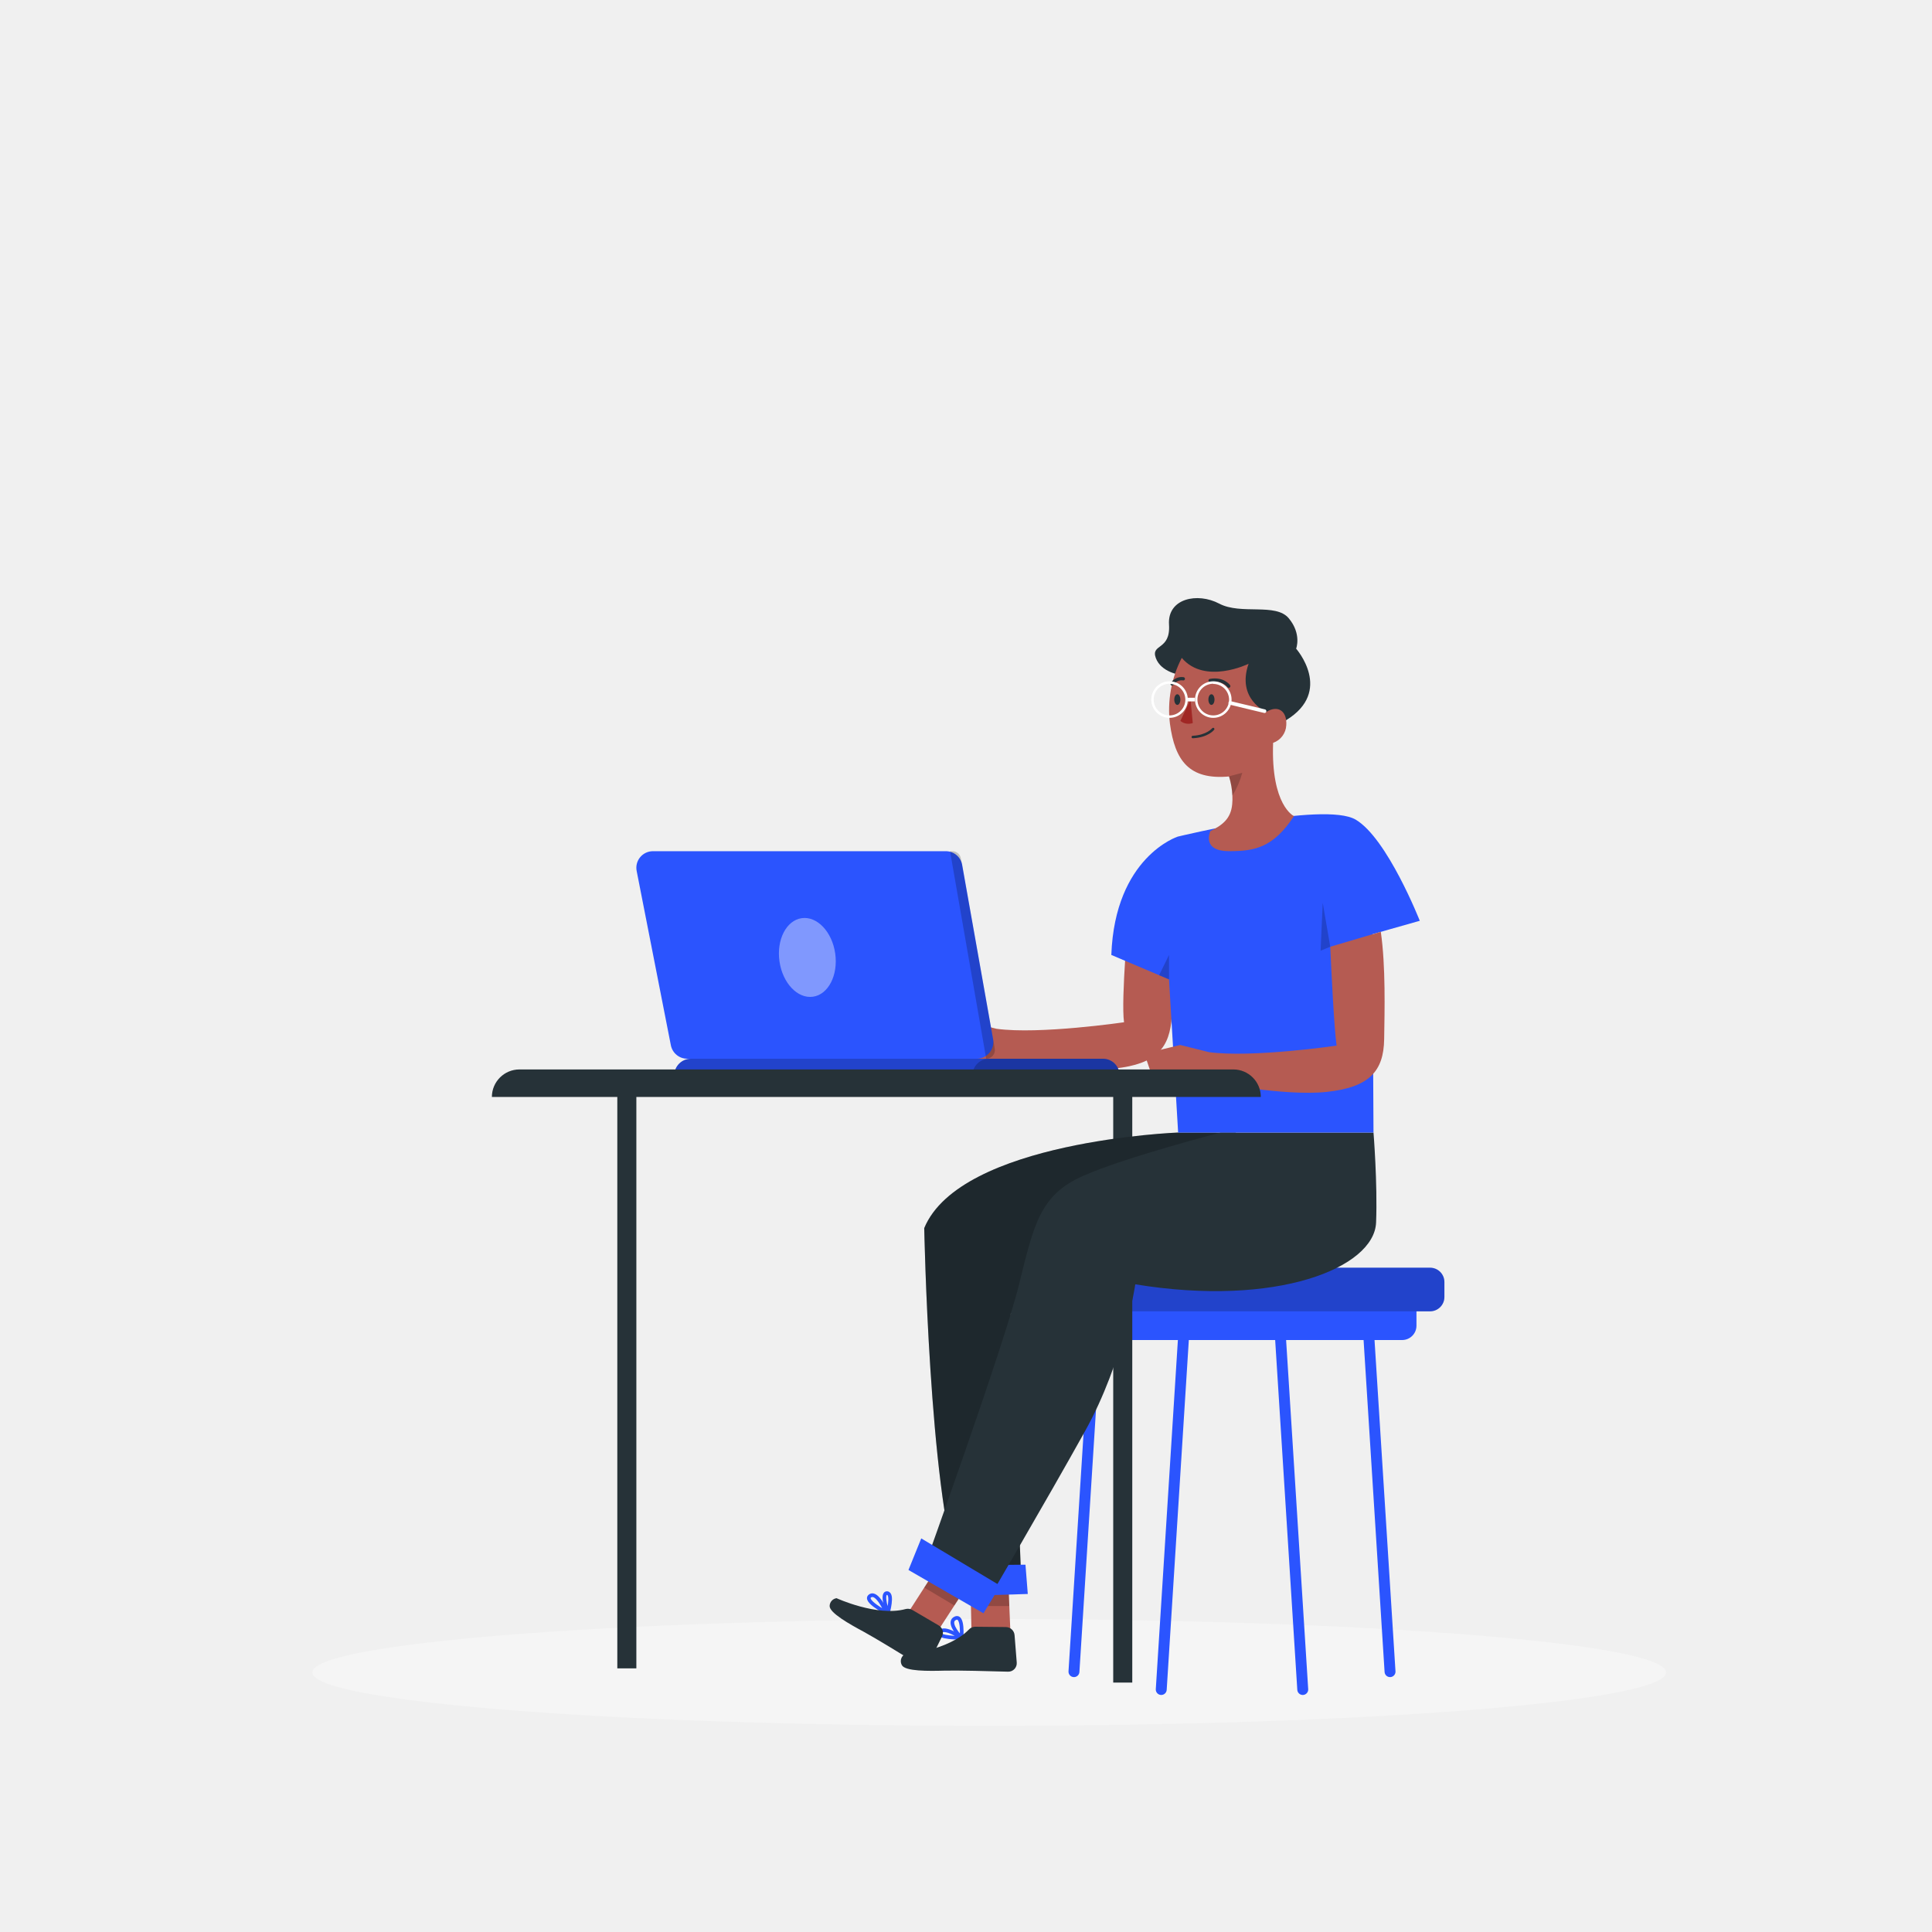
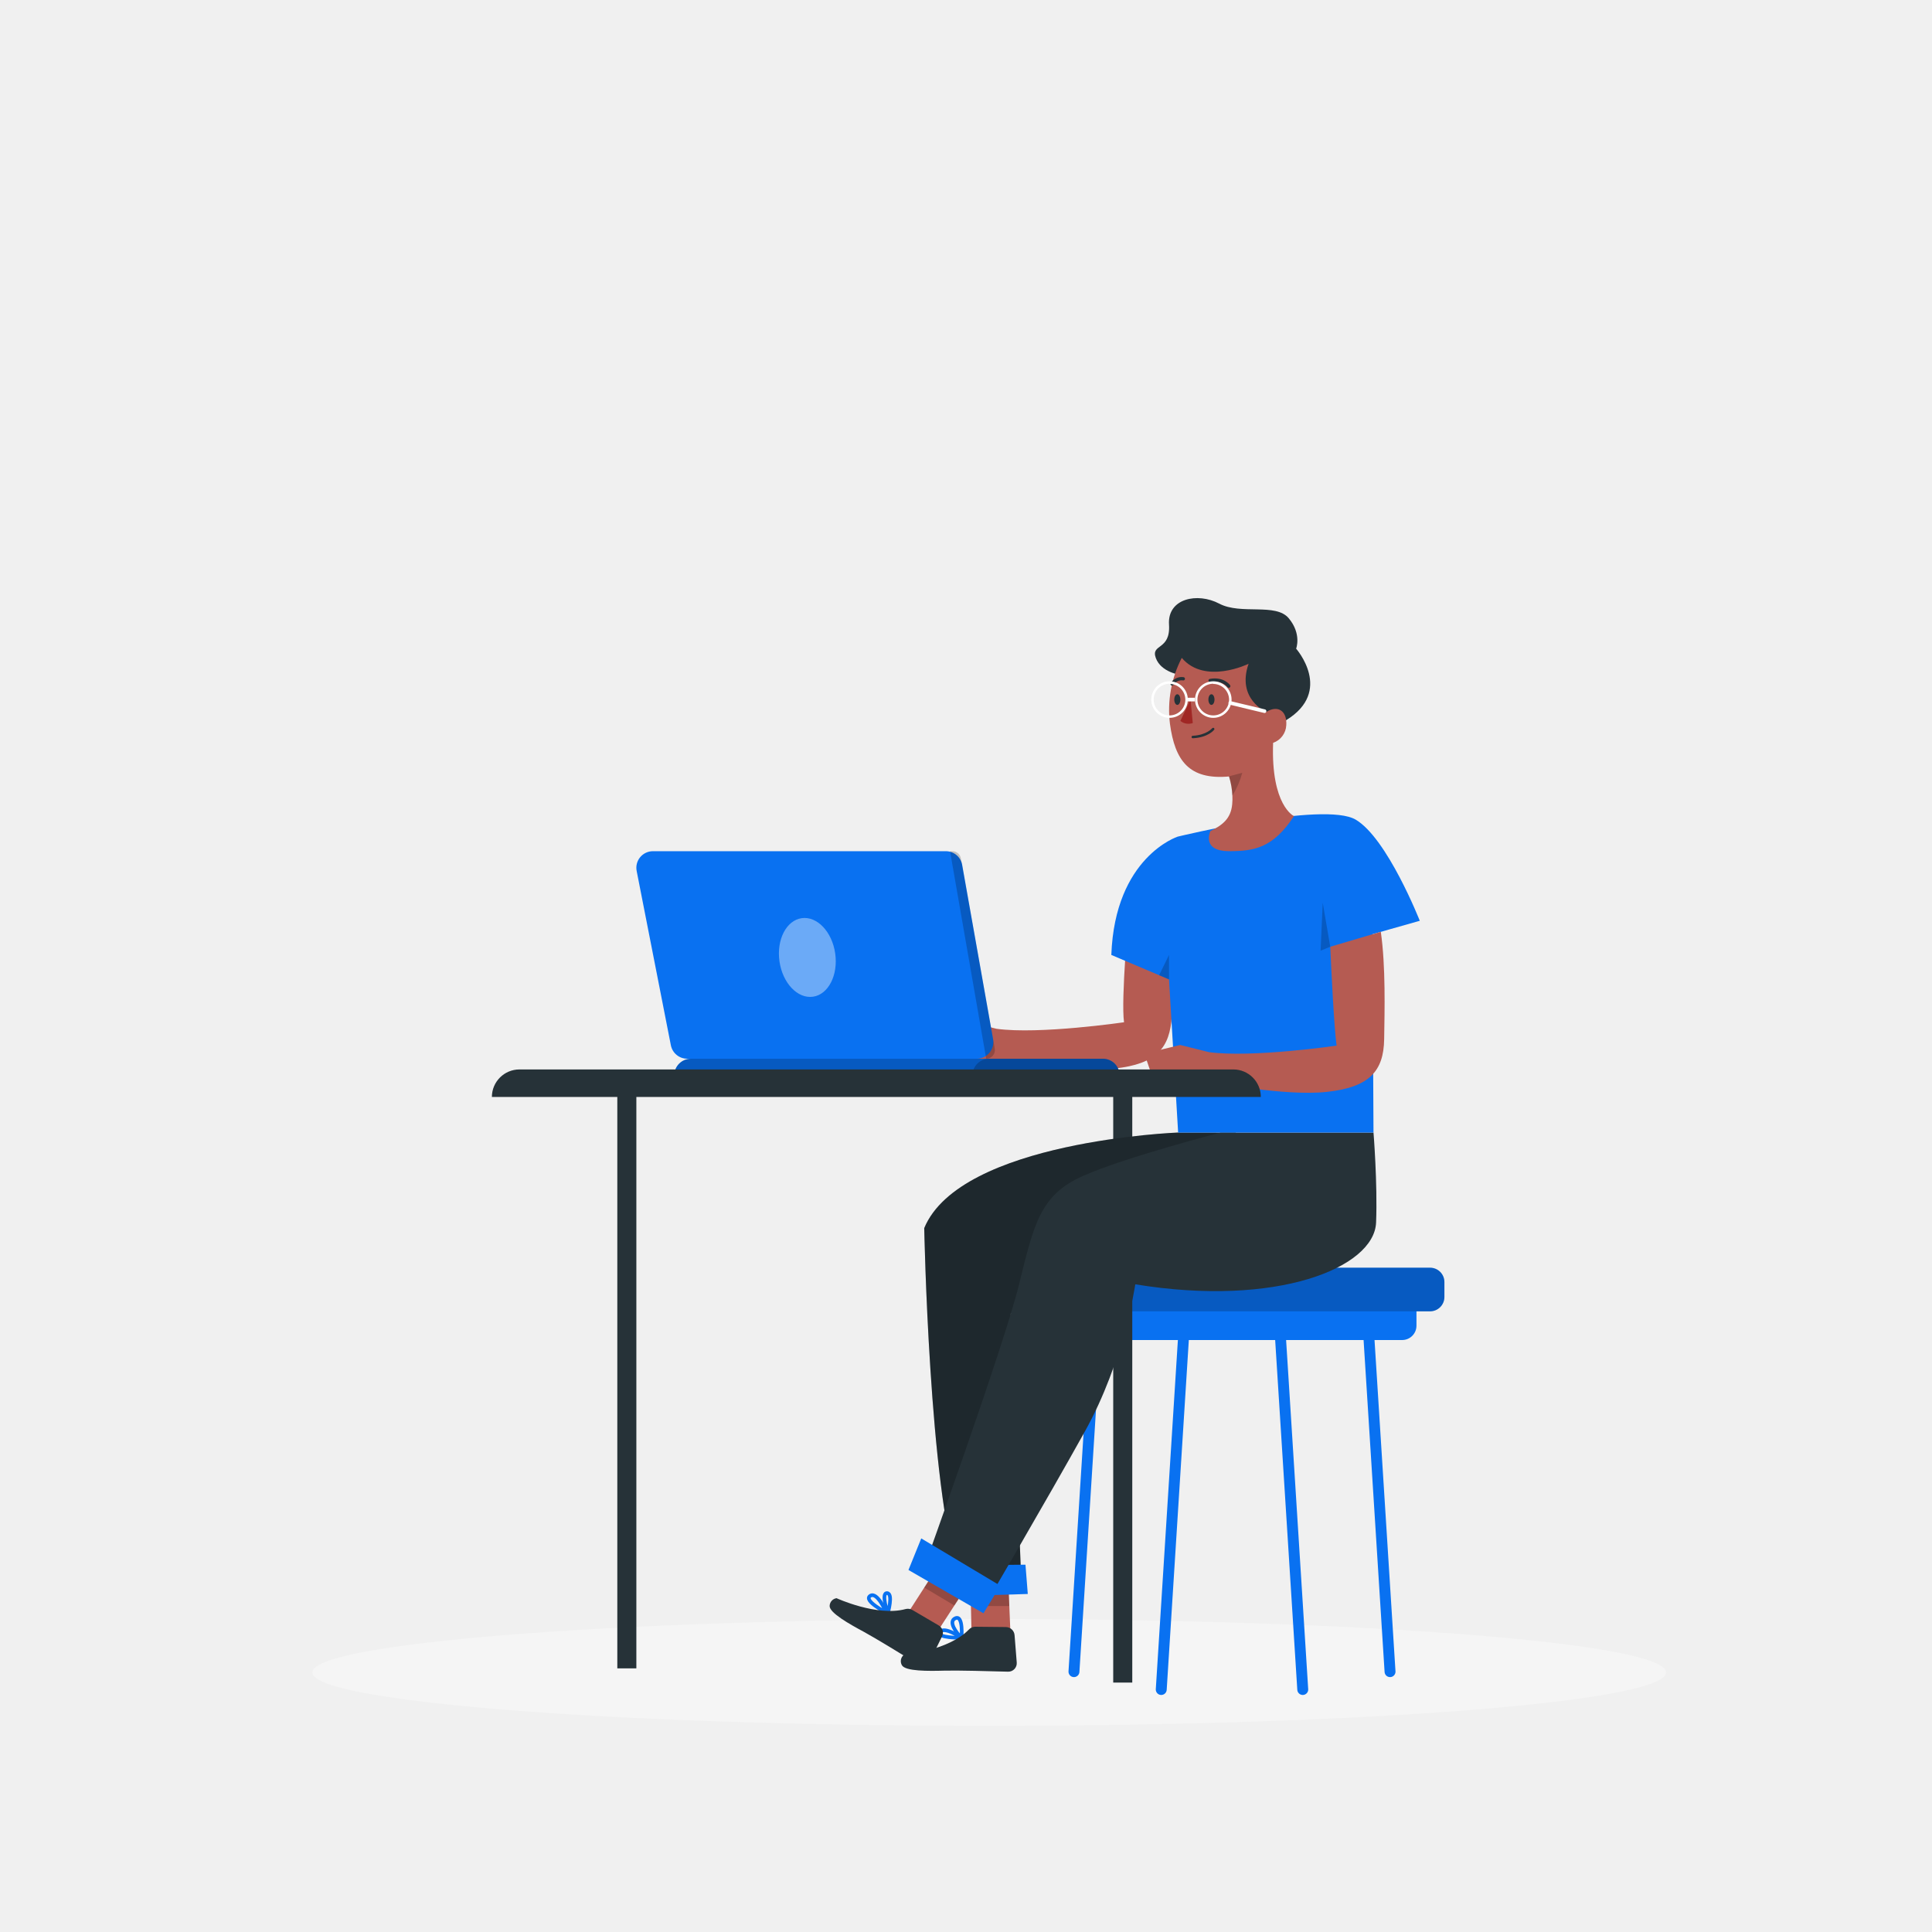
<svg xmlns="http://www.w3.org/2000/svg" viewBox="0 0 500 500">
-   <g id="freepik--Shadow--inject-250">
+   <g id="freepik--Shadow--inject-148">
    <ellipse cx="256" cy="432.82" rx="175.17" ry="13.82" style="fill:#f5f5f5" />
  </g>
-   <g id="freepik--Character--inject-250">
+   <g id="freepik--Character--inject-148">
    <rect x="159.75" y="277.69" width="4.93" height="154.07" transform="translate(324.44 709.46) rotate(180)" style="fill:#263238" />
-     <path d="M285.17,335.52h81.42a0,0,0,0,1,0,0v11.29a0,0,0,0,1,0,0H285.17a3.71,3.71,0,0,1-3.71-3.71v-3.87A3.71,3.71,0,0,1,285.17,335.52Z" transform="translate(648.04 682.32) rotate(180)" style="fill:#2B54FE" />
-     <line x1="359.74" y1="432.62" x2="353.84" y2="339.37" style="fill:none;stroke:#2B54FE;stroke-linecap:round;stroke-linejoin:round;stroke-width:2.826px" />
-     <line x1="337.15" y1="437.24" x2="331.25" y2="343.99" style="fill:none;stroke:#2B54FE;stroke-linecap:round;stroke-linejoin:round;stroke-width:2.826px" />
-     <line x1="277.94" y1="432.62" x2="283.84" y2="339.37" style="fill:none;stroke:#2B54FE;stroke-linecap:round;stroke-linejoin:round;stroke-width:2.826px" />
-     <line x1="300.53" y1="437.24" x2="306.43" y2="343.99" style="fill:none;stroke:#2B54FE;stroke-linecap:round;stroke-linejoin:round;stroke-width:2.826px" />
-     <path d="M292.39,328.08h81.42a0,0,0,0,1,0,0v11.29a0,0,0,0,1,0,0H292.39a3.71,3.71,0,0,1-3.71-3.71v-3.87A3.71,3.71,0,0,1,292.39,328.08Z" transform="translate(662.49 667.45) rotate(180)" style="fill:#2B54FE" />
+     <path d="M285.17,335.52h81.42a0,0,0,0,1,0,0v11.29a0,0,0,0,1,0,0H285.17a3.71,3.71,0,0,1-3.71-3.71v-3.87A3.71,3.71,0,0,1,285.17,335.52Z" transform="translate(648.04 682.32) rotate(180)" style="fill:#0971F1" />
+     <line x1="359.74" y1="432.62" x2="353.84" y2="339.37" style="fill:none;stroke:#0971F1;stroke-linecap:round;stroke-linejoin:round;stroke-width:2.826px" />
+     <line x1="337.15" y1="437.24" x2="331.25" y2="343.99" style="fill:none;stroke:#0971F1;stroke-linecap:round;stroke-linejoin:round;stroke-width:2.826px" />
+     <line x1="277.94" y1="432.62" x2="283.84" y2="339.37" style="fill:none;stroke:#0971F1;stroke-linecap:round;stroke-linejoin:round;stroke-width:2.826px" />
+     <line x1="300.53" y1="437.24" x2="306.43" y2="343.99" style="fill:none;stroke:#0971F1;stroke-linecap:round;stroke-linejoin:round;stroke-width:2.826px" />
+     <path d="M292.39,328.08h81.42a0,0,0,0,1,0,0v11.29a0,0,0,0,1,0,0H292.39a3.71,3.71,0,0,1-3.71-3.71v-3.87A3.71,3.71,0,0,1,292.39,328.08Z" transform="translate(662.49 667.45) rotate(180)" style="fill:#0971F1" />
    <path d="M292.39,328.08h81.42a0,0,0,0,1,0,0v11.29a0,0,0,0,1,0,0H292.39a3.71,3.71,0,0,1-3.71-3.71v-3.87A3.71,3.71,0,0,1,292.39,328.08Z" transform="translate(662.49 667.45) rotate(180)" style="opacity:0.2" />
    <rect x="288.1" y="281.37" width="4.93" height="154.07" transform="translate(581.13 716.82) rotate(180)" style="fill:#263238" />
    <path d="M304.9,293.1s-56.35,2.12-65.71,24.74c0,0,1.3,67.37,8.84,89.48l16.13-1.83L261.58,340l58.29-46.88Z" style="fill:#263238" />
    <path d="M304.9,293.1s-56.35,2.12-65.71,24.74c0,0,1.3,67.37,8.84,89.48l16.13-1.83L261.58,340l58.29-46.88Z" style="opacity:0.2" />
    <polygon points="261.49 422.35 251.42 422.35 251.28 415.64 251.18 410.38 261.02 410.98 261.21 415.64 261.49 422.35" style="fill:#b55b52" />
    <polygon points="261.21 415.64 251.28 415.64 251.18 410.38 261.02 410.98 261.21 415.64" style="opacity:0.2" />
-     <polygon points="265.99 412.52 244.43 413.17 240.5 405.17 265.39 404.94 265.99 412.52" style="fill:#2B54FE" />
-     <path d="M248.84,423.87s.52-5.91-1.54-5.09S247.54,422.62,248.84,423.87Z" style="fill:none;stroke:#2B54FE;stroke-miterlimit:10;stroke-width:0.942px" />
-     <path d="M248.84,423.87s-4.43-3.1-5.56-1.52S248.84,423.87,248.84,423.87Z" style="fill:none;stroke:#2B54FE;stroke-miterlimit:10;stroke-width:0.942px" />
+     <polygon points="265.99 412.52 244.43 413.17 240.5 405.17 265.39 404.94 265.99 412.52" style="fill:#0971F1" />
+     <path d="M248.84,423.87s.52-5.91-1.54-5.09S247.54,422.62,248.84,423.87Z" style="fill:none;stroke:#0971F1;stroke-miterlimit:10;stroke-width:0.942px" />
+     <path d="M248.84,423.87s-4.43-3.1-5.56-1.52S248.84,423.87,248.84,423.87Z" style="fill:none;stroke:#0971F1;stroke-miterlimit:10;stroke-width:0.942px" />
    <path d="M252.35,421l8,.08a2.28,2.28,0,0,1,2.22,2.1l.56,7.07a2.19,2.19,0,0,1-2.23,2.38c-4.33-.13-13.24-.36-16.4-.27-4.23.12-10.24.19-11.1-1.42a2.09,2.09,0,0,1,.51-2.66s11.53-1.07,16.83-6.55A2.27,2.27,0,0,1,252.35,421Z" style="fill:#263238" />
    <path d="M355.46,293.1s1.07,13.13.67,23.28c-.46,11.7-25.65,22-62.32,16,0,0-2.86,19.77-13,38s-26,45.26-26,45.26l-15.6-10.15s20.54-57,24.45-72.82,5.46-23.41,16.64-28.35,35.63-11.22,35.63-11.22Z" style="fill:#263238" />
    <polygon points="248.84 412.66 246.99 415.5 242.92 421.77 235.11 417.22 239.2 410.86 240.79 408.4 248.84 412.66" style="fill:#b55b52" />
    <polygon points="248.84 412.66 246.99 415.5 239.2 410.86 240.79 408.4 248.84 412.66" style="opacity:0.2" />
-     <polygon points="258.87 410.38 238.42 398.14 235.11 406.31 254.52 417.52 258.87 410.38" style="fill:#2B54FE" />
-     <path d="M229.76,417.52s1.49-5.12-.18-5.22S229.76,417.52,229.76,417.52Z" style="fill:none;stroke:#2B54FE;stroke-miterlimit:10;stroke-width:0.942px" />
-     <path d="M229.37,417.33s-2.31-5.56-4.17-4.32S229.37,417.33,229.37,417.33Z" style="fill:none;stroke:#2B54FE;stroke-miterlimit:10;stroke-width:0.942px" />
+     <polygon points="258.87 410.38 238.42 398.14 235.11 406.31 254.52 417.52 258.87 410.38" style="fill:#0971F1" />
+     <path d="M229.76,417.52s1.49-5.12-.18-5.22S229.76,417.52,229.76,417.52Z" style="fill:none;stroke:#0971F1;stroke-miterlimit:10;stroke-width:0.942px" />
+     <path d="M229.37,417.33s-2.31-5.56-4.17-4.32S229.37,417.33,229.37,417.33Z" style="fill:none;stroke:#0971F1;stroke-miterlimit:10;stroke-width:0.942px" />
    <path d="M236.12,416.66l6.82,4a2.19,2.19,0,0,1,.85,2.87l-3.09,6.27a2.21,2.21,0,0,1-3.13.9c-3.67-2.26-11.24-6.89-14-8.38-3.72-2-8.93-4.92-8.86-6.71a2.08,2.08,0,0,1,1.79-2s10.48,4.82,17.83,2.82A2.33,2.33,0,0,1,236.12,416.66Z" style="fill:#263238" />
    <path d="M292.16,235.72s-2.1,22.94-1.26,28.84c0,0-21.92,3.21-33,1.69l-7.42-1.86-9.28,2.27,2.53,7.35h7.42s5.4,1.52,7.76,0c0,0,18.55,3.71,29.51,2.53s14.36-5.35,14.85-13.66c.46-8,5.73-25.82,1.52-29.87Z" style="fill:#b55b52" />
-     <path d="M367.44,238.3s-8.41-21.36-16.59-26.18-46.06,4.4-46.06,4.4-16.25,5.23-17.18,30.62l14.93,6.33,2.36,39.63h50.56l-.27-51.33Z" style="fill:#2B54FE" />
+     <path d="M367.44,238.3s-8.41-21.36-16.59-26.18-46.06,4.4-46.06,4.4-16.25,5.23-17.18,30.62l14.93,6.33,2.36,39.63h50.56l-.27-51.33Z" style="fill:#0971F1" />
    <path d="M305.48,174.66s-5-.63-6.36-4.38,3.86-1.86,3.42-8.64,7.35-8.4,13-5.42,14.62-.27,18,3.8,1.9,7.86,1.9,7.86,9.72,11-2.6,18.51S305.48,174.66,305.48,174.66Z" style="fill:#263238" />
    <path d="M334.88,211.21c-5.4,8.23-10.26,9.08-16.77,9.07-7.31,0-4.86-5.19-4.86-5.19,3.06-1.53,5.29-3.17,5.64-6.94a14.88,14.88,0,0,0,.05-2.2,19.54,19.54,0,0,0-.87-5c-10.35.94-14-4.11-15.29-13.64a29.33,29.33,0,0,1,3.06-17.05c6,7.06,17.29,1.53,17.29,1.53-3.17,9.17,4.59,12.46,4.59,12.46,3-1.88,5.4-.24,5.17,3.41a5.1,5.1,0,0,1-3.41,4.59C328.89,208.5,334.88,211.21,334.88,211.21Z" style="fill:#b55b52" />
    <path d="M308.69,191.06a.32.32,0,0,1-.32-.3.32.32,0,0,1,.3-.34c3.62-.19,5-1.93,5.05-1.95a.31.31,0,0,1,.44-.05.32.32,0,0,1,.06.45c-.06.08-1.58,2-5.51,2.19Z" style="fill:#263238" />
    <path d="M308.69,187.12l-.59-6.07-2.62,5.52A3.28,3.28,0,0,0,308.69,187.12Z" style="fill:#a02724" />
    <path d="M312.73,181.05c0,.76.35,1.38.79,1.38s.79-.62.79-1.38-.35-1.38-.79-1.38S312.73,180.29,312.73,181.05Z" style="fill:#263238" />
    <ellipse cx="304.69" cy="181.05" rx="0.79" ry="1.38" style="fill:#263238" />
    <path d="M318,178a.41.41,0,0,1-.35-.18c-.05-.08-1.36-1.84-4.4-1.28a.42.42,0,0,1-.5-.34.44.44,0,0,1,.34-.5c3.6-.66,5.19,1.53,5.26,1.63a.43.43,0,0,1-.35.67Z" style="fill:#263238" />
    <path d="M303.35,177.44a.46.46,0,0,1-.2-.05.42.42,0,0,1-.18-.57,3.31,3.31,0,0,1,3.33-1.57.42.42,0,0,1,.36.48.41.41,0,0,1-.47.36,2.48,2.48,0,0,0-2.46,1.12A.45.45,0,0,1,303.35,177.44Z" style="fill:#263238" />
    <path d="M302.67,185.78a4.73,4.73,0,1,1,4.74-4.73A4.73,4.73,0,0,1,302.67,185.78Zm0-8.83a4.1,4.1,0,1,0,4.1,4.1A4.1,4.1,0,0,0,302.67,177Z" style="fill:#fff" />
    <path d="M314,185.78a4.73,4.73,0,1,1,4.73-4.73A4.74,4.74,0,0,1,314,185.78Zm0-8.83a4.1,4.1,0,1,0,4.09,4.1A4.11,4.11,0,0,0,314,177Z" style="fill:#fff" />
    <line x1="307.41" y1="181.05" x2="309.23" y2="181.05" style="fill:none;stroke:#fff;stroke-miterlimit:10;stroke-width:0.942px" />
    <line x1="318.39" y1="181.92" x2="327.26" y2="184.05" style="fill:none;stroke:#fff;stroke-linecap:round;stroke-linejoin:round;stroke-width:0.942px" />
    <path d="M321.5,200a22.6,22.6,0,0,1-2.56,5.91,19.54,19.54,0,0,0-.87-5Z" style="opacity:0.2" />
    <polygon points="302.54 253.47 302.54 247.14 299.98 252.39 302.54 253.47" style="opacity:0.2" />
    <polygon points="344.27 245.02 342.32 233.63 341.77 246.03 344.27 245.02" style="opacity:0.2" />
    <path d="M358.22,268.92c-.12,8.33-3.87,12.48-14.84,13.66s-29.51-2.53-29.51-2.53c-2.36,1.52-7.76,0-7.76,0h-7.42l-2.52-7.35,9.27-2.26,7.42,1.85c11.13,1.52,33.05-1.68,33.05-1.68-.63-4.42-1.34-18.85-1.64-25.59l13.08-3.87C358.64,250,358.33,261.74,358.22,268.92Z" style="fill:#b55b52" />
-     <path d="M164.77,225.42l8.85,45.11a4.32,4.32,0,0,0,4.23,3.47h74.93a4.3,4.3,0,0,0,4.23-5.06l-8-45.11a4.29,4.29,0,0,0-4.23-3.54H169A4.29,4.29,0,0,0,164.77,225.42Z" style="fill:#2B54FE" />
+     <path d="M164.77,225.42l8.85,45.11a4.32,4.32,0,0,0,4.23,3.47h74.93a4.3,4.3,0,0,0,4.23-5.06l-8-45.11a4.29,4.29,0,0,0-4.23-3.54H169A4.29,4.29,0,0,0,164.77,225.42Z" style="fill:#0971F1" />
    <path d="M245.87,220.29,255.23,274h0a2.24,2.24,0,0,0,2.21-2.64l-8.77-49.23a2.23,2.23,0,0,0-2.21-1.84Z" style="opacity:0.2" />
-     <path d="M174.5,278.31H289.74a4.3,4.3,0,0,0-4.31-4.31H178.83A4.32,4.32,0,0,0,174.5,278.31Z" style="fill:#2B54FE" />
+     <path d="M174.5,278.31H289.74a4.3,4.3,0,0,0-4.31-4.31H178.83A4.32,4.32,0,0,0,174.5,278.31Z" style="fill:#0971F1" />
    <path d="M251.67,278.31h38.07a4.3,4.3,0,0,0-4.31-4.31H256A4.32,4.32,0,0,0,251.67,278.31Z" style="opacity:0.2" />
    <path d="M201.73,248.82c.81,5.61,4.69,9.7,8.67,9.13s6.55-5.59,5.75-11.2-4.69-9.7-8.67-9.13S200.92,243.2,201.73,248.82Z" style="fill:#fff;opacity:0.4" />
    <path d="M174.5,278.31H289.74a4.3,4.3,0,0,0-4.31-4.31H178.83A4.32,4.32,0,0,0,174.5,278.31Z" style="opacity:0.2" />
    <path d="M127.3,283.89h199a7.12,7.12,0,0,0-7.12-7.12H134.43a7.13,7.13,0,0,0-7.13,7.12Z" style="fill:#263238" />
  </g>
</svg>
